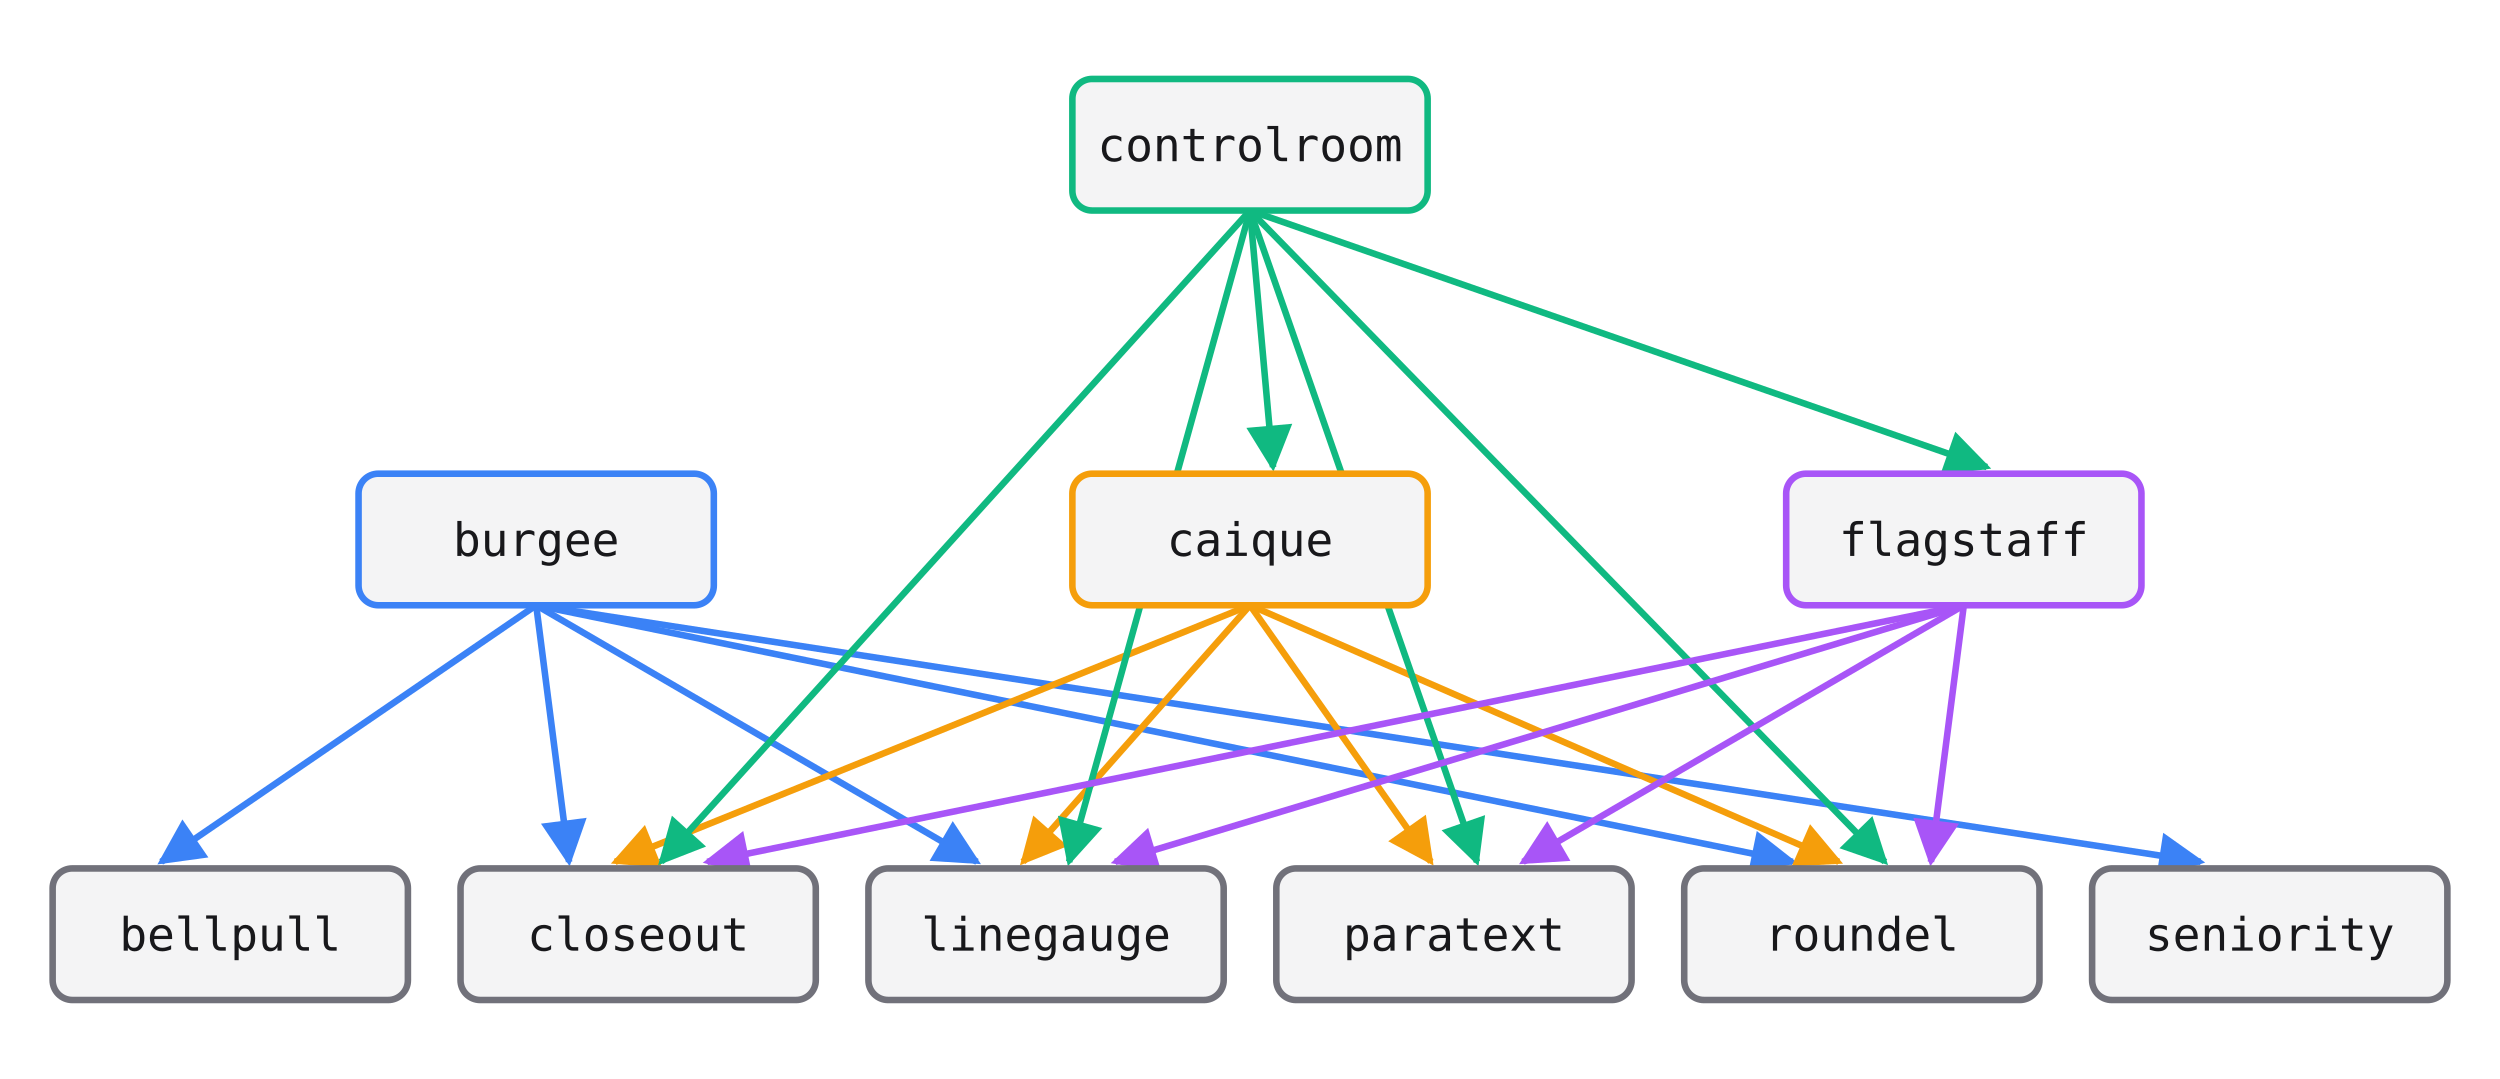
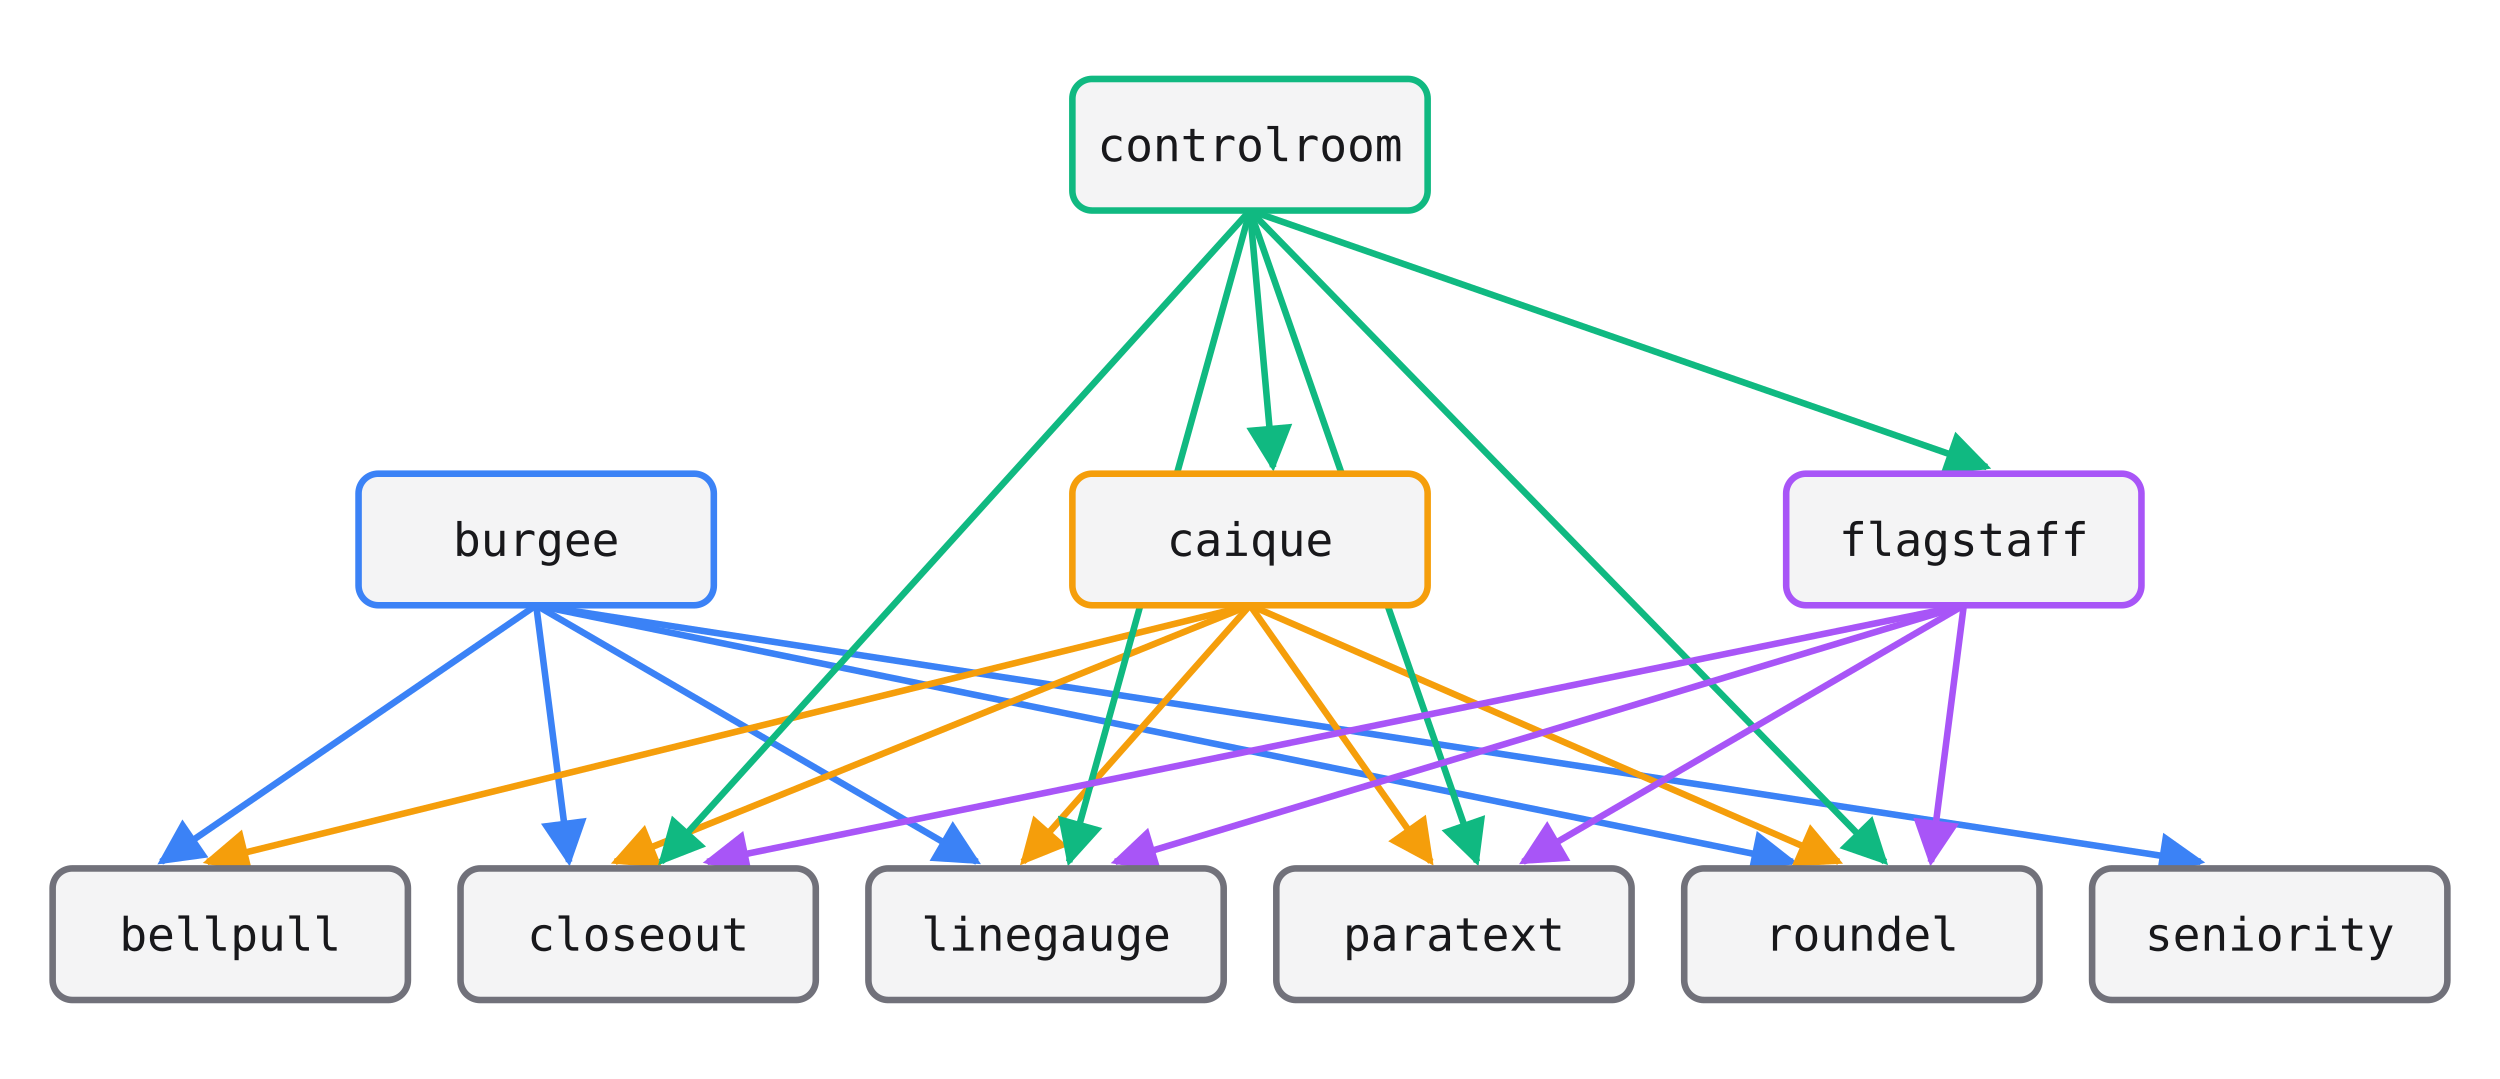
<svg xmlns="http://www.w3.org/2000/svg" viewBox="0 0 760 328" width="760" height="328" role="img" aria-labelledby="t d">
  <defs>
    <marker id="a0" viewBox="0 0 10 10" refX="9" refY="5" markerWidth="7" markerHeight="7" orient="auto-start-reverse">
      <path d="M0,0 L10,5 L0,10 z" fill="#3b82f6" />
    </marker>
    <marker id="a1" viewBox="0 0 10 10" refX="9" refY="5" markerWidth="7" markerHeight="7" orient="auto-start-reverse">
      <path d="M0,0 L10,5 L0,10 z" fill="#f59e0b" />
    </marker>
    <marker id="a2" viewBox="0 0 10 10" refX="9" refY="5" markerWidth="7" markerHeight="7" orient="auto-start-reverse">
      <path d="M0,0 L10,5 L0,10 z" fill="#10b981" />
    </marker>
    <marker id="a3" viewBox="0 0 10 10" refX="9" refY="5" markerWidth="7" markerHeight="7" orient="auto-start-reverse">
      <path d="M0,0 L10,5 L0,10 z" fill="#a855f7" />
    </marker>
  </defs>
  <line x1="163.0" y1="184" x2="49.0" y2="262" stroke="#3b82f6" stroke-width="2" marker-end="url(#a0)" />
  <line x1="163.0" y1="184" x2="173.0" y2="262" stroke="#3b82f6" stroke-width="2" marker-end="url(#a0)" />
  <line x1="163.0" y1="184" x2="297.0" y2="262" stroke="#3b82f6" stroke-width="2" marker-end="url(#a0)" />
  <line x1="163.0" y1="184" x2="545.0" y2="262" stroke="#3b82f6" stroke-width="2" marker-end="url(#a0)" />
  <line x1="163.0" y1="184" x2="669.0" y2="262" stroke="#3b82f6" stroke-width="2" marker-end="url(#a0)" />
+   <line x1="380.0" y1="184" x2="63.0" y2="262" stroke="#f59e0b" stroke-width="2" marker-end="url(#a1)" />
  <line x1="380.0" y1="184" x2="187.0" y2="262" stroke="#f59e0b" stroke-width="2" marker-end="url(#a1)" />
  <line x1="380.0" y1="184" x2="311.0" y2="262" stroke="#f59e0b" stroke-width="2" marker-end="url(#a1)" />
  <line x1="380.0" y1="184" x2="435.0" y2="262" stroke="#f59e0b" stroke-width="2" marker-end="url(#a1)" />
  <line x1="380.0" y1="184" x2="559.0" y2="262" stroke="#f59e0b" stroke-width="2" marker-end="url(#a1)" />
  <line x1="380.0" y1="64" x2="387.0" y2="142" stroke="#10b981" stroke-width="2" marker-end="url(#a2)" />
  <line x1="380.0" y1="64" x2="201.0" y2="262" stroke="#10b981" stroke-width="2" marker-end="url(#a2)" />
  <line x1="380.0" y1="64" x2="604.0" y2="142" stroke="#10b981" stroke-width="2" marker-end="url(#a2)" />
  <line x1="380.0" y1="64" x2="325.0" y2="262" stroke="#10b981" stroke-width="2" marker-end="url(#a2)" />
  <line x1="380.0" y1="64" x2="449.0" y2="262" stroke="#10b981" stroke-width="2" marker-end="url(#a2)" />
  <line x1="380.0" y1="64" x2="573.0" y2="262" stroke="#10b981" stroke-width="2" marker-end="url(#a2)" />
  <line x1="597.0" y1="184" x2="215.0" y2="262" stroke="#a855f7" stroke-width="2" marker-end="url(#a3)" />
  <line x1="597.0" y1="184" x2="339.0" y2="262" stroke="#a855f7" stroke-width="2" marker-end="url(#a3)" />
  <line x1="597.0" y1="184" x2="463.0" y2="262" stroke="#a855f7" stroke-width="2" marker-end="url(#a3)" />
  <line x1="597.0" y1="184" x2="587.0" y2="262" stroke="#a855f7" stroke-width="2" marker-end="url(#a3)" />
  <rect x="109.0" y="144" width="108" height="40" rx="6" fill="#f4f4f5" stroke="#3b82f6" stroke-width="2" />
  <text x="163.0" y="169" text-anchor="middle" font-family="ui-monospace, SFMono-Regular, Menlo, Consolas, monospace" font-size="14" fill="#18181b">burgee</text>
  <rect x="326.0" y="144" width="108" height="40" rx="6" fill="#f4f4f5" stroke="#f59e0b" stroke-width="2" />
  <text x="380.0" y="169" text-anchor="middle" font-family="ui-monospace, SFMono-Regular, Menlo, Consolas, monospace" font-size="14" fill="#18181b">caique</text>
  <rect x="326.0" y="24" width="108" height="40" rx="6" fill="#f4f4f5" stroke="#10b981" stroke-width="2" />
  <text x="380.0" y="49" text-anchor="middle" font-family="ui-monospace, SFMono-Regular, Menlo, Consolas, monospace" font-size="14" fill="#18181b">controlroom</text>
  <rect x="543.0" y="144" width="108" height="40" rx="6" fill="#f4f4f5" stroke="#a855f7" stroke-width="2" />
  <text x="597.0" y="169" text-anchor="middle" font-family="ui-monospace, SFMono-Regular, Menlo, Consolas, monospace" font-size="14" fill="#18181b">flagstaff</text>
  <rect x="16.0" y="264" width="108" height="40" rx="6" fill="#f4f4f5" stroke="#71717a" stroke-width="2" />
  <text x="70.0" y="289" text-anchor="middle" font-family="ui-monospace, SFMono-Regular, Menlo, Consolas, monospace" font-size="14" fill="#18181b">bellpull</text>
  <rect x="140.0" y="264" width="108" height="40" rx="6" fill="#f4f4f5" stroke="#71717a" stroke-width="2" />
  <text x="194.0" y="289" text-anchor="middle" font-family="ui-monospace, SFMono-Regular, Menlo, Consolas, monospace" font-size="14" fill="#18181b">closeout</text>
  <rect x="264.0" y="264" width="108" height="40" rx="6" fill="#f4f4f5" stroke="#71717a" stroke-width="2" />
  <text x="318.0" y="289" text-anchor="middle" font-family="ui-monospace, SFMono-Regular, Menlo, Consolas, monospace" font-size="14" fill="#18181b">linegauge</text>
  <rect x="388.0" y="264" width="108" height="40" rx="6" fill="#f4f4f5" stroke="#71717a" stroke-width="2" />
  <text x="442.0" y="289" text-anchor="middle" font-family="ui-monospace, SFMono-Regular, Menlo, Consolas, monospace" font-size="14" fill="#18181b">paratext</text>
  <rect x="512.0" y="264" width="108" height="40" rx="6" fill="#f4f4f5" stroke="#71717a" stroke-width="2" />
  <text x="566.0" y="289" text-anchor="middle" font-family="ui-monospace, SFMono-Regular, Menlo, Consolas, monospace" font-size="14" fill="#18181b">roundel</text>
  <rect x="636.0" y="264" width="108" height="40" rx="6" fill="#f4f4f5" stroke="#71717a" stroke-width="2" />
  <text x="690.0" y="289" text-anchor="middle" font-family="ui-monospace, SFMono-Regular, Menlo, Consolas, monospace" font-size="14" fill="#18181b">seniority</text>
</svg>
